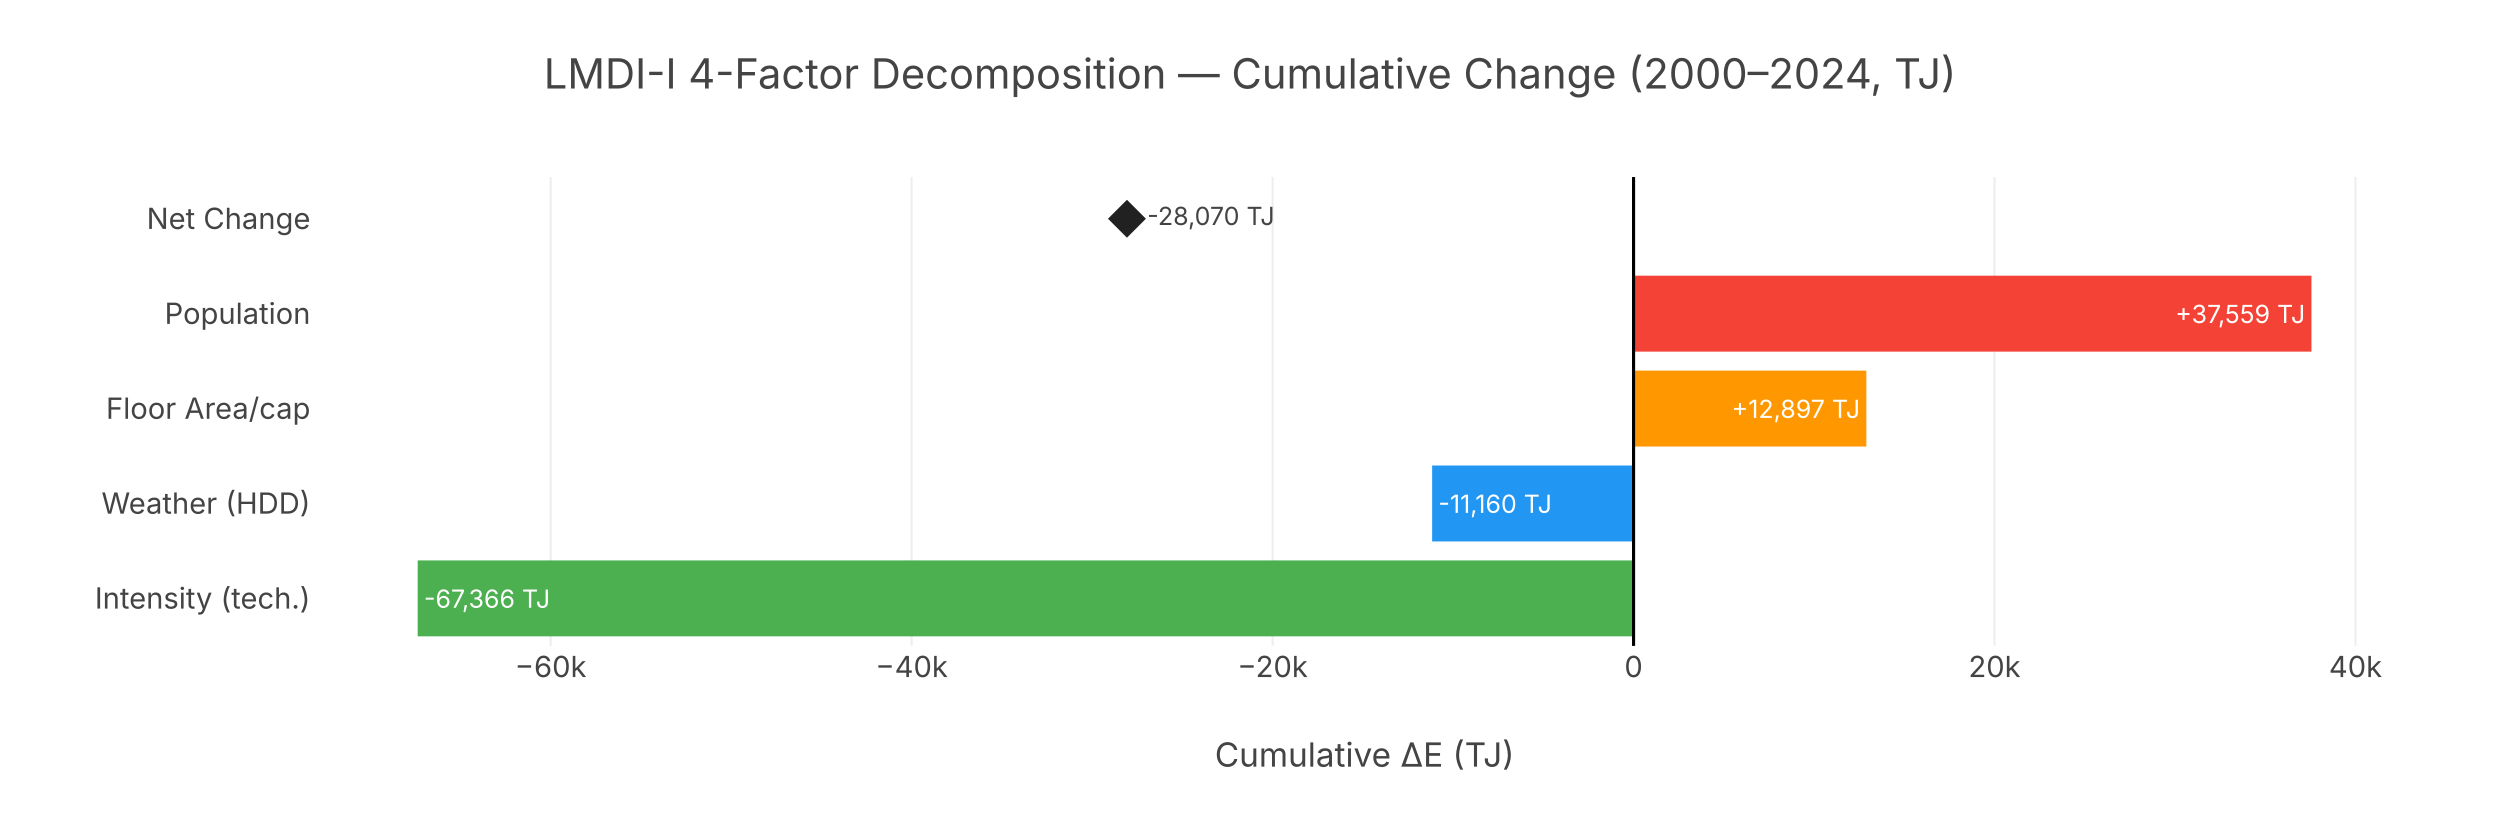
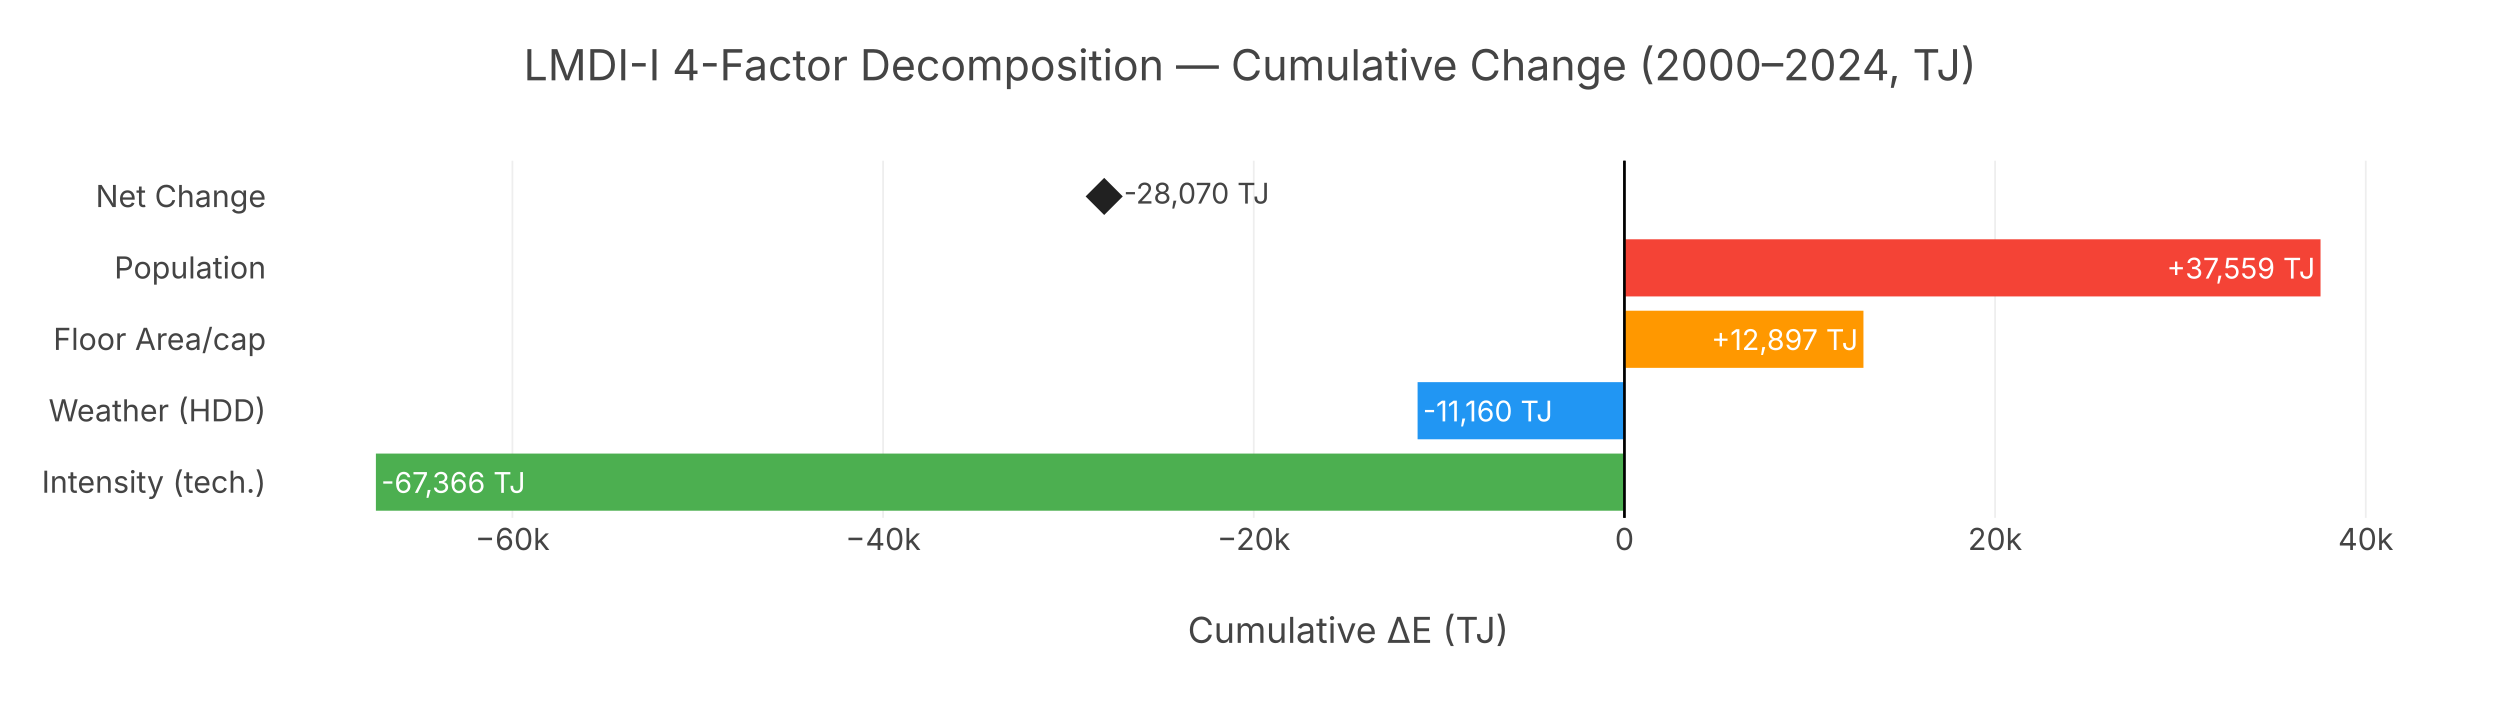
- <svg xmlns="http://www.w3.org/2000/svg" class="main-svg" width="1200" height="400" style="" viewBox="0 0 1200 400">
-   <rect x="0" y="0" width="1200" height="400" style="fill: rgb(255, 255, 255); fill-opacity: 1;" />
-   <defs id="defs-8da213">
+ <svg xmlns="http://www.w3.org/2000/svg" class="main-svg" width="1400" height="400" style="" viewBox="0 0 1400 400">
+   <rect x="0" y="0" width="1400" height="400" style="fill: rgb(255, 255, 255); fill-opacity: 1;" />
+   <defs id="defs-c23e07">
    <g class="clips">
-       <clipPath id="clip8da213xyplot" class="plotclip">
-         <rect width="1010" height="225" />
+       <clipPath id="clipc23e07xyplot" class="plotclip">
+         <rect width="1210" height="200" />
      </clipPath>
-       <clipPath class="axesclip" id="clip8da213x">
-         <rect x="150" y="0" width="1010" height="400" />
+       <clipPath class="axesclip" id="clipc23e07x">
+         <rect x="150" y="0" width="1210" height="400" />
      </clipPath>
-       <clipPath class="axesclip" id="clip8da213y">
-         <rect x="0" y="85" width="1200" height="225" />
+       <clipPath class="axesclip" id="clipc23e07y">
+         <rect x="0" y="90" width="1400" height="200" />
      </clipPath>
-       <clipPath class="axesclip" id="clip8da213xy">
-         <rect x="150" y="85" width="1010" height="225" />
+       <clipPath class="axesclip" id="clipc23e07xy">
+         <rect x="150" y="90" width="1210" height="200" />
      </clipPath>
    </g>
    <g class="gradients" />
    <g class="patterns" />
  </defs>
  <g class="bglayer" />
  <g class="layer-below">
    <g class="imagelayer" />
    <g class="shapelayer" />
  </g>
  <g class="cartesianlayer">
    <g class="subplot xy">
      <g class="layer-subplot">
        <g class="shapelayer" />
        <g class="imagelayer" />
      </g>
      <g class="minor-gridlayer">
        <g class="x" />
        <g class="y" />
      </g>
      <g class="gridlayer">
        <g class="x">
-           <path class="xgrid crisp" transform="translate(264.31,0)" d="M0,85v225" style="stroke: rgb(238, 238, 238); stroke-opacity: 1; stroke-width: 1px;" />
-           <path class="xgrid crisp" transform="translate(437.58,0)" d="M0,85v225" style="stroke: rgb(238, 238, 238); stroke-opacity: 1; stroke-width: 1px;" />
-           <path class="xgrid crisp" transform="translate(610.85,0)" d="M0,85v225" style="stroke: rgb(238, 238, 238); stroke-opacity: 1; stroke-width: 1px;" />
-           <path class="xgrid crisp" transform="translate(957.38,0)" d="M0,85v225" style="stroke: rgb(238, 238, 238); stroke-opacity: 1; stroke-width: 1px;" />
-           <path class="xgrid crisp" transform="translate(1130.64,0)" d="M0,85v225" style="stroke: rgb(238, 238, 238); stroke-opacity: 1; stroke-width: 1px;" />
+           <path class="xgrid crisp" transform="translate(286.95,0)" d="M0,90v200" style="stroke: rgb(238, 238, 238); stroke-opacity: 1; stroke-width: 1px;" />
+           <path class="xgrid crisp" transform="translate(494.53,0)" d="M0,90v200" style="stroke: rgb(238, 238, 238); stroke-opacity: 1; stroke-width: 1px;" />
+           <path class="xgrid crisp" transform="translate(702.1,0)" d="M0,90v200" style="stroke: rgb(238, 238, 238); stroke-opacity: 1; stroke-width: 1px;" />
+           <path class="xgrid crisp" transform="translate(1117.25,0)" d="M0,90v200" style="stroke: rgb(238, 238, 238); stroke-opacity: 1; stroke-width: 1px;" />
+           <path class="xgrid crisp" transform="translate(1324.83,0)" d="M0,90v200" style="stroke: rgb(238, 238, 238); stroke-opacity: 1; stroke-width: 1px;" />
        </g>
        <g class="y" />
      </g>
      <g class="zerolinelayer">
-         <path class="xzl zl crisp" transform="translate(784.11,0)" d="M0,85v225" style="stroke: rgb(68, 68, 68); stroke-opacity: 1; stroke-width: 1px;" />
+         <path class="xzl zl crisp" transform="translate(909.68,0)" d="M0,90v200" style="stroke: rgb(68, 68, 68); stroke-opacity: 1; stroke-width: 1px;" />
      </g>
      <g class="layer-between">
        <g class="shapelayer" />
        <g class="imagelayer" />
      </g>
      <path class="xlines-below" />
      <path class="ylines-below" />
      <g class="overlines-below" />
      <g class="xaxislayer-below" />
      <g class="yaxislayer-below" />
      <g class="overaxes-below" />
      <g class="overplot">
-         <g class="xy" transform="translate(150,85)" clip-path="url(#clip8da213xyplot)">
+         <g class="xy" transform="translate(150,90)" clip-path="url(#clipc23e07xyplot)">
          <g class="barlayer mlayer">
            <g class="trace bars" style="opacity: 1;">
              <g class="points">
                <g class="point">
-                   <path d="M634.11,220.44V184H50.5V220.44Z" style="vector-effect: none; opacity: 1; stroke-width: 0px; fill: rgb(76, 175, 80); fill-opacity: 1;" />
-                   <text class="bartext bartext-inside" text-anchor="middle" data-notex="1" x="0" y="0" style="font-family: Inter, Helvetica, Arial, sans-serif; font-size: 12px; fill: rgb(255, 255, 255); fill-opacity: 1; white-space: pre;" transform="translate(83.78125,206.72)">-67,366 TJ</text>
+                   <path d="M759.68,196V164H60.5V196Z" style="vector-effect: none; opacity: 1; stroke-width: 0px; fill: rgb(76, 175, 80); fill-opacity: 1;" />
+                   <text class="bartext bartext-inside" text-anchor="middle" data-notex="1" x="0" y="0" style="font-family: Inter, Helvetica, Arial, sans-serif; font-size: 16px; fill: rgb(255, 255, 255); fill-opacity: 1; white-space: pre;" transform="translate(103.875,186)">-67,366 TJ</text>
                </g>
              </g>
            </g>
            <g class="trace bars" style="opacity: 1;">
              <g class="points">
                <g class="point">
-                   <path d="M634.11,174.89V138.44H537.43V174.89Z" style="vector-effect: none; opacity: 1; stroke-width: 0px; fill: rgb(33, 150, 243); fill-opacity: 1;" />
-                   <text class="bartext bartext-inside" text-anchor="middle" data-notex="1" x="0" y="0" style="font-family: Inter, Helvetica, Arial, sans-serif; font-size: 12px; fill: rgb(255, 255, 255); fill-opacity: 1; white-space: pre;" transform="translate(567.6722,161.165)">-11,160 TJ</text>
+                   <path d="M759.68,156V124H643.85V156Z" style="vector-effect: none; opacity: 1; stroke-width: 0px; fill: rgb(33, 150, 243); fill-opacity: 1;" />
+                   <text class="bartext bartext-inside" text-anchor="middle" data-notex="1" x="0" y="0" style="font-family: Inter, Helvetica, Arial, sans-serif; font-size: 16px; fill: rgb(255, 255, 255); fill-opacity: 1; white-space: pre;" transform="translate(683.1703,146)">-11,160 TJ</text>
                </g>
              </g>
            </g>
            <g class="trace bars" style="opacity: 1;">
              <g class="points">
                <g class="point">
-                   <path d="M634.11,129.33V92.89H745.84V129.33Z" style="vector-effect: none; opacity: 1; stroke-width: 0px; fill: rgb(255, 152, 0); fill-opacity: 1;" />
-                   <text class="bartext bartext-inside" text-anchor="middle" data-notex="1" x="0" y="0" style="font-family: Inter, Helvetica, Arial, sans-serif; font-size: 12px; fill: rgb(255, 255, 255); fill-opacity: 1; white-space: pre;" transform="translate(712.0197,115.61)">+12,897 TJ</text>
+                   <path d="M759.68,116V84H893.53V116Z" style="vector-effect: none; opacity: 1; stroke-width: 0px; fill: rgb(255, 152, 0); fill-opacity: 1;" />
+                   <text class="bartext bartext-inside" text-anchor="middle" data-notex="1" x="0" y="0" style="font-family: Inter, Helvetica, Arial, sans-serif; font-size: 16px; fill: rgb(255, 255, 255); fill-opacity: 1; white-space: pre;" transform="translate(849.4441,106)">+12,897 TJ</text>
                </g>
              </g>
            </g>
            <g class="trace bars" style="opacity: 1;">
              <g class="points">
                <g class="point">
-                   <path d="M634.11,83.78V47.33H959.5V83.78Z" style="vector-effect: none; opacity: 1; stroke-width: 0px; fill: rgb(244, 67, 54); fill-opacity: 1;" />
-                   <text class="bartext bartext-inside" text-anchor="middle" data-notex="1" x="0" y="0" style="font-family: Inter, Helvetica, Arial, sans-serif; font-size: 12px; fill: rgb(255, 255, 255); fill-opacity: 1; white-space: pre;" transform="translate(925.3203,70.055)">+37,559 TJ</text>
+                   <path d="M759.68,76V44H1149.5V76Z" style="vector-effect: none; opacity: 1; stroke-width: 0px; fill: rgb(244, 67, 54); fill-opacity: 1;" />
+                   <text class="bartext bartext-inside" text-anchor="middle" data-notex="1" x="0" y="0" style="font-family: Inter, Helvetica, Arial, sans-serif; font-size: 16px; fill: rgb(255, 255, 255); fill-opacity: 1; white-space: pre;" transform="translate(1104.93,66)">+37,559 TJ</text>
                </g>
              </g>
            </g>
          </g>
          <g class="scatterlayer mlayer">
-             <g class="trace scatter trace540f83" style="stroke-miterlimit: 2; opacity: 1;">
+             <g class="trace scatter traceec22e5" style="stroke-miterlimit: 2; opacity: 1;">
              <g class="fills" />
              <g class="errorbars" />
              <g class="lines" />
              <g class="points">
-                 <path class="point" transform="translate(390.93,20)" d="M9.1,0L0,9.1L-9.1,0L0,-9.1Z" style="opacity: 1; stroke-width: 0px; fill: rgb(33, 33, 33); fill-opacity: 1;" />
+                 <path class="point" transform="translate(468.35,20)" d="M10.4,0L0,10.4L-10.4,0L0,-10.4Z" style="opacity: 1; stroke-width: 0px; fill: rgb(33, 33, 33); fill-opacity: 1;" />
              </g>
              <g class="text">
-                 <g class="textpoint" transform="translate(9.75,3)">
-                   <text x="390.93" y="20" text-anchor="start" style="font-family: Inter, Helvetica, Arial, sans-serif; font-size: 12px; fill: rgb(68, 68, 68); fill-opacity: 1; white-space: pre;">-28,070 TJ</text>
+                 <g class="textpoint" transform="translate(11,4)">
+                   <text x="468.35" y="20" text-anchor="start" style="font-family: Inter, Helvetica, Arial, sans-serif; font-size: 16px; fill: rgb(68, 68, 68); fill-opacity: 1; white-space: pre;">-28,070 TJ</text>
                </g>
              </g>
            </g>
          </g>
        </g>
      </g>
      <g class="zerolinelayer-above" />
      <path class="xlines-above crisp" d="M0,0" style="fill: none;" />
      <path class="ylines-above crisp" d="M0,0" style="fill: none;" />
      <g class="overlines-above" />
      <g class="xaxislayer-above">
        <g class="xtick">
-           <text text-anchor="middle" x="0" y="325" transform="translate(264.31,0)" style="font-family: Inter, Helvetica, Arial, sans-serif; font-size: 14px; fill: rgb(68, 68, 68); fill-opacity: 1; white-space: pre;">−60k</text>
+           <text text-anchor="middle" x="0" y="308" transform="translate(286.95,0)" style="font-family: Inter, Helvetica, Arial, sans-serif; font-size: 17px; fill: rgb(68, 68, 68); fill-opacity: 1; white-space: pre;">−60k</text>
        </g>
        <g class="xtick">
-           <text text-anchor="middle" x="0" y="325" style="font-family: Inter, Helvetica, Arial, sans-serif; font-size: 14px; fill: rgb(68, 68, 68); fill-opacity: 1; white-space: pre;" transform="translate(437.58,0)">−40k</text>
+           <text text-anchor="middle" x="0" y="308" style="font-family: Inter, Helvetica, Arial, sans-serif; font-size: 17px; fill: rgb(68, 68, 68); fill-opacity: 1; white-space: pre;" transform="translate(494.53,0)">−40k</text>
        </g>
        <g class="xtick">
-           <text text-anchor="middle" x="0" y="325" style="font-family: Inter, Helvetica, Arial, sans-serif; font-size: 14px; fill: rgb(68, 68, 68); fill-opacity: 1; white-space: pre;" transform="translate(610.85,0)">−20k</text>
+           <text text-anchor="middle" x="0" y="308" style="font-family: Inter, Helvetica, Arial, sans-serif; font-size: 17px; fill: rgb(68, 68, 68); fill-opacity: 1; white-space: pre;" transform="translate(702.1,0)">−20k</text>
        </g>
        <g class="xtick">
-           <text text-anchor="middle" x="0" y="325" style="font-family: Inter, Helvetica, Arial, sans-serif; font-size: 14px; fill: rgb(68, 68, 68); fill-opacity: 1; white-space: pre;" transform="translate(784.11,0)">0</text>
+           <text text-anchor="middle" x="0" y="308" style="font-family: Inter, Helvetica, Arial, sans-serif; font-size: 17px; fill: rgb(68, 68, 68); fill-opacity: 1; white-space: pre;" transform="translate(909.68,0)">0</text>
        </g>
        <g class="xtick">
-           <text text-anchor="middle" x="0" y="325" style="font-family: Inter, Helvetica, Arial, sans-serif; font-size: 14px; fill: rgb(68, 68, 68); fill-opacity: 1; white-space: pre;" transform="translate(957.38,0)">20k</text>
+           <text text-anchor="middle" x="0" y="308" style="font-family: Inter, Helvetica, Arial, sans-serif; font-size: 17px; fill: rgb(68, 68, 68); fill-opacity: 1; white-space: pre;" transform="translate(1117.25,0)">20k</text>
        </g>
        <g class="xtick">
-           <text text-anchor="middle" x="0" y="325" style="font-family: Inter, Helvetica, Arial, sans-serif; font-size: 14px; fill: rgb(68, 68, 68); fill-opacity: 1; white-space: pre;" transform="translate(1130.64,0)">40k</text>
+           <text text-anchor="middle" x="0" y="308" style="font-family: Inter, Helvetica, Arial, sans-serif; font-size: 17px; fill: rgb(68, 68, 68); fill-opacity: 1; white-space: pre;" transform="translate(1324.83,0)">40k</text>
        </g>
      </g>
      <g class="yaxislayer-above">
        <g class="ytick">
-           <text text-anchor="end" x="149" y="4.9" transform="translate(0,287.22)" style="font-family: Inter, Helvetica, Arial, sans-serif; font-size: 14px; fill: rgb(68, 68, 68); fill-opacity: 1; white-space: pre;">Intensity (tech.)</text>
+           <text text-anchor="end" x="149" y="5.95" transform="translate(0,270)" style="font-family: Inter, Helvetica, Arial, sans-serif; font-size: 17px; fill: rgb(68, 68, 68); fill-opacity: 1; white-space: pre;">Intensity (tech.)</text>
        </g>
        <g class="ytick">
-           <text text-anchor="end" x="149" y="4.9" transform="translate(0,241.67)" style="font-family: Inter, Helvetica, Arial, sans-serif; font-size: 14px; fill: rgb(68, 68, 68); fill-opacity: 1; white-space: pre;">Weather (HDD)</text>
+           <text text-anchor="end" x="149" y="5.95" transform="translate(0,230)" style="font-family: Inter, Helvetica, Arial, sans-serif; font-size: 17px; fill: rgb(68, 68, 68); fill-opacity: 1; white-space: pre;">Weather (HDD)</text>
        </g>
        <g class="ytick">
-           <text text-anchor="end" x="149" y="4.9" transform="translate(0,196.11)" style="font-family: Inter, Helvetica, Arial, sans-serif; font-size: 14px; fill: rgb(68, 68, 68); fill-opacity: 1; white-space: pre;">Floor Area/cap</text>
+           <text text-anchor="end" x="149" y="5.95" transform="translate(0,190)" style="font-family: Inter, Helvetica, Arial, sans-serif; font-size: 17px; fill: rgb(68, 68, 68); fill-opacity: 1; white-space: pre;">Floor Area/cap</text>
        </g>
        <g class="ytick">
-           <text text-anchor="end" x="149" y="4.9" transform="translate(0,150.56)" style="font-family: Inter, Helvetica, Arial, sans-serif; font-size: 14px; fill: rgb(68, 68, 68); fill-opacity: 1; white-space: pre;">Population</text>
+           <text text-anchor="end" x="149" y="5.95" transform="translate(0,150)" style="font-family: Inter, Helvetica, Arial, sans-serif; font-size: 17px; fill: rgb(68, 68, 68); fill-opacity: 1; white-space: pre;">Population</text>
        </g>
        <g class="ytick">
-           <text text-anchor="end" x="149" y="4.9" transform="translate(0,105)" style="font-family: Inter, Helvetica, Arial, sans-serif; font-size: 14px; fill: rgb(68, 68, 68); fill-opacity: 1; white-space: pre;">Net Change</text>
+           <text text-anchor="end" x="149" y="5.95" transform="translate(0,110)" style="font-family: Inter, Helvetica, Arial, sans-serif; font-size: 17px; fill: rgb(68, 68, 68); fill-opacity: 1; white-space: pre;">Net Change</text>
        </g>
      </g>
      <g class="overaxes-above" />
    </g>
  </g>
  <g class="polarlayer" />
  <g class="smithlayer" />
  <g class="ternarylayer" />
  <g class="geolayer" />
  <g class="funnelarealayer" />
  <g class="pielayer" />
  <g class="iciclelayer" />
  <g class="treemaplayer" />
  <g class="sunburstlayer" />
  <g class="glimages" />
-   <defs id="topdefs-8da213">
+   <defs id="topdefs-c23e07">
    <g class="clips" />
  </defs>
  <g class="layer-above">
    <g class="imagelayer" />
    <g class="shapelayer">
-       <g class="shape-group" data-index="0" clip-path="url(#clip8da213x)">
-         <path data-index="0" fill-rule="evenodd" d="M784.11,310L784.11,85" style="opacity: 1; stroke: rgb(0, 0, 0); stroke-opacity: 1; fill: rgb(0, 0, 0); fill-opacity: 0; stroke-width: 1.5px;" />
+       <g class="shape-group" data-index="0" clip-path="url(#clipc23e07x)">
+         <path data-index="0" fill-rule="evenodd" d="M909.68,290L909.68,90" style="opacity: 1; stroke: rgb(0, 0, 0); stroke-opacity: 1; fill: rgb(0, 0, 0); fill-opacity: 0; stroke-width: 1.5px;" />
      </g>
    </g>
  </g>
  <g class="infolayer">
    <g class="g-gtitle">
-       <text class="gtitle" x="600" y="42.5" text-anchor="middle" dy="0em" style="opacity: 1; font-family: Inter, Helvetica, Arial, sans-serif; font-size: 20px; fill: rgb(68, 68, 68); fill-opacity: 1; white-space: pre;">LMDI-I 4-Factor Decomposition — Cumulative Change (2000–2024, TJ)</text>
+       <text class="gtitle" x="700" y="45" text-anchor="middle" dy="0em" style="opacity: 1; font-family: Inter, Helvetica, Arial, sans-serif; font-size: 24px; fill: rgb(68, 68, 68); fill-opacity: 1; white-space: pre;">LMDI-I 4-Factor Decomposition — Cumulative Change (2000–2024, TJ)</text>
    </g>
    <g class="g-xtitle">
-       <text class="xtitle" x="655" y="368" text-anchor="middle" style="opacity: 1; font-family: Inter, Helvetica, Arial, sans-serif; font-size: 16px; fill: rgb(68, 68, 68); fill-opacity: 1; white-space: pre;">Cumulative ΔE (TJ)</text>
+       <text class="xtitle" x="755" y="360" text-anchor="middle" style="opacity: 1; font-family: Inter, Helvetica, Arial, sans-serif; font-size: 20px; fill: rgb(68, 68, 68); fill-opacity: 1; white-space: pre;">Cumulative ΔE (TJ)</text>
    </g>
    <g class="g-ytitle" />
  </g>
</svg>
